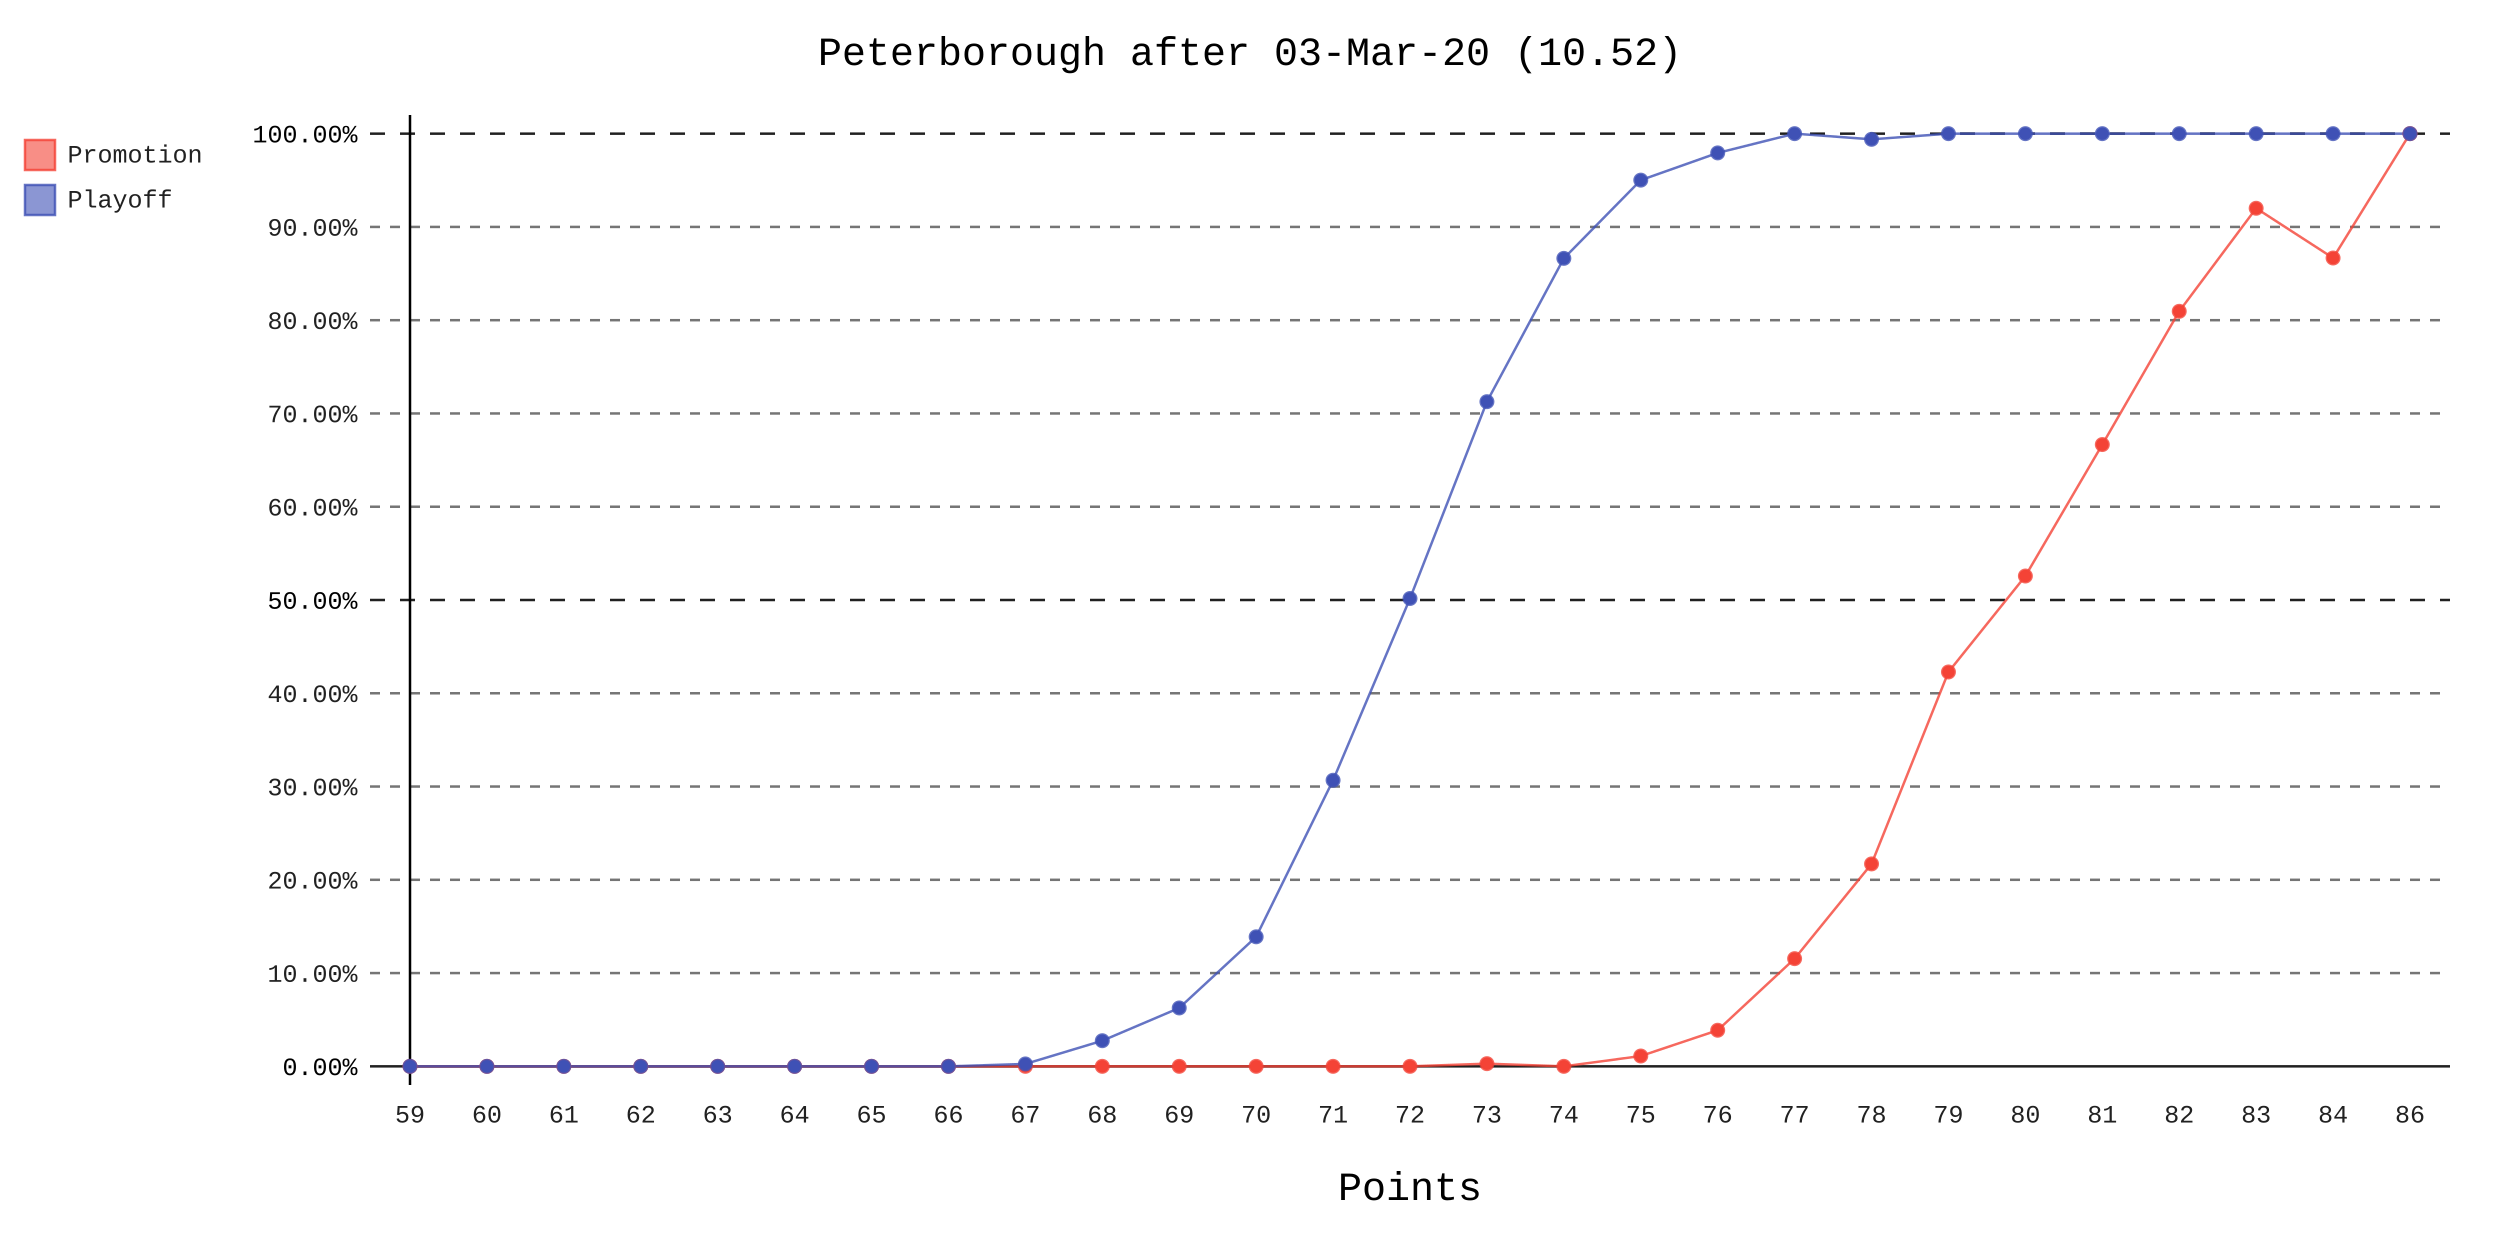
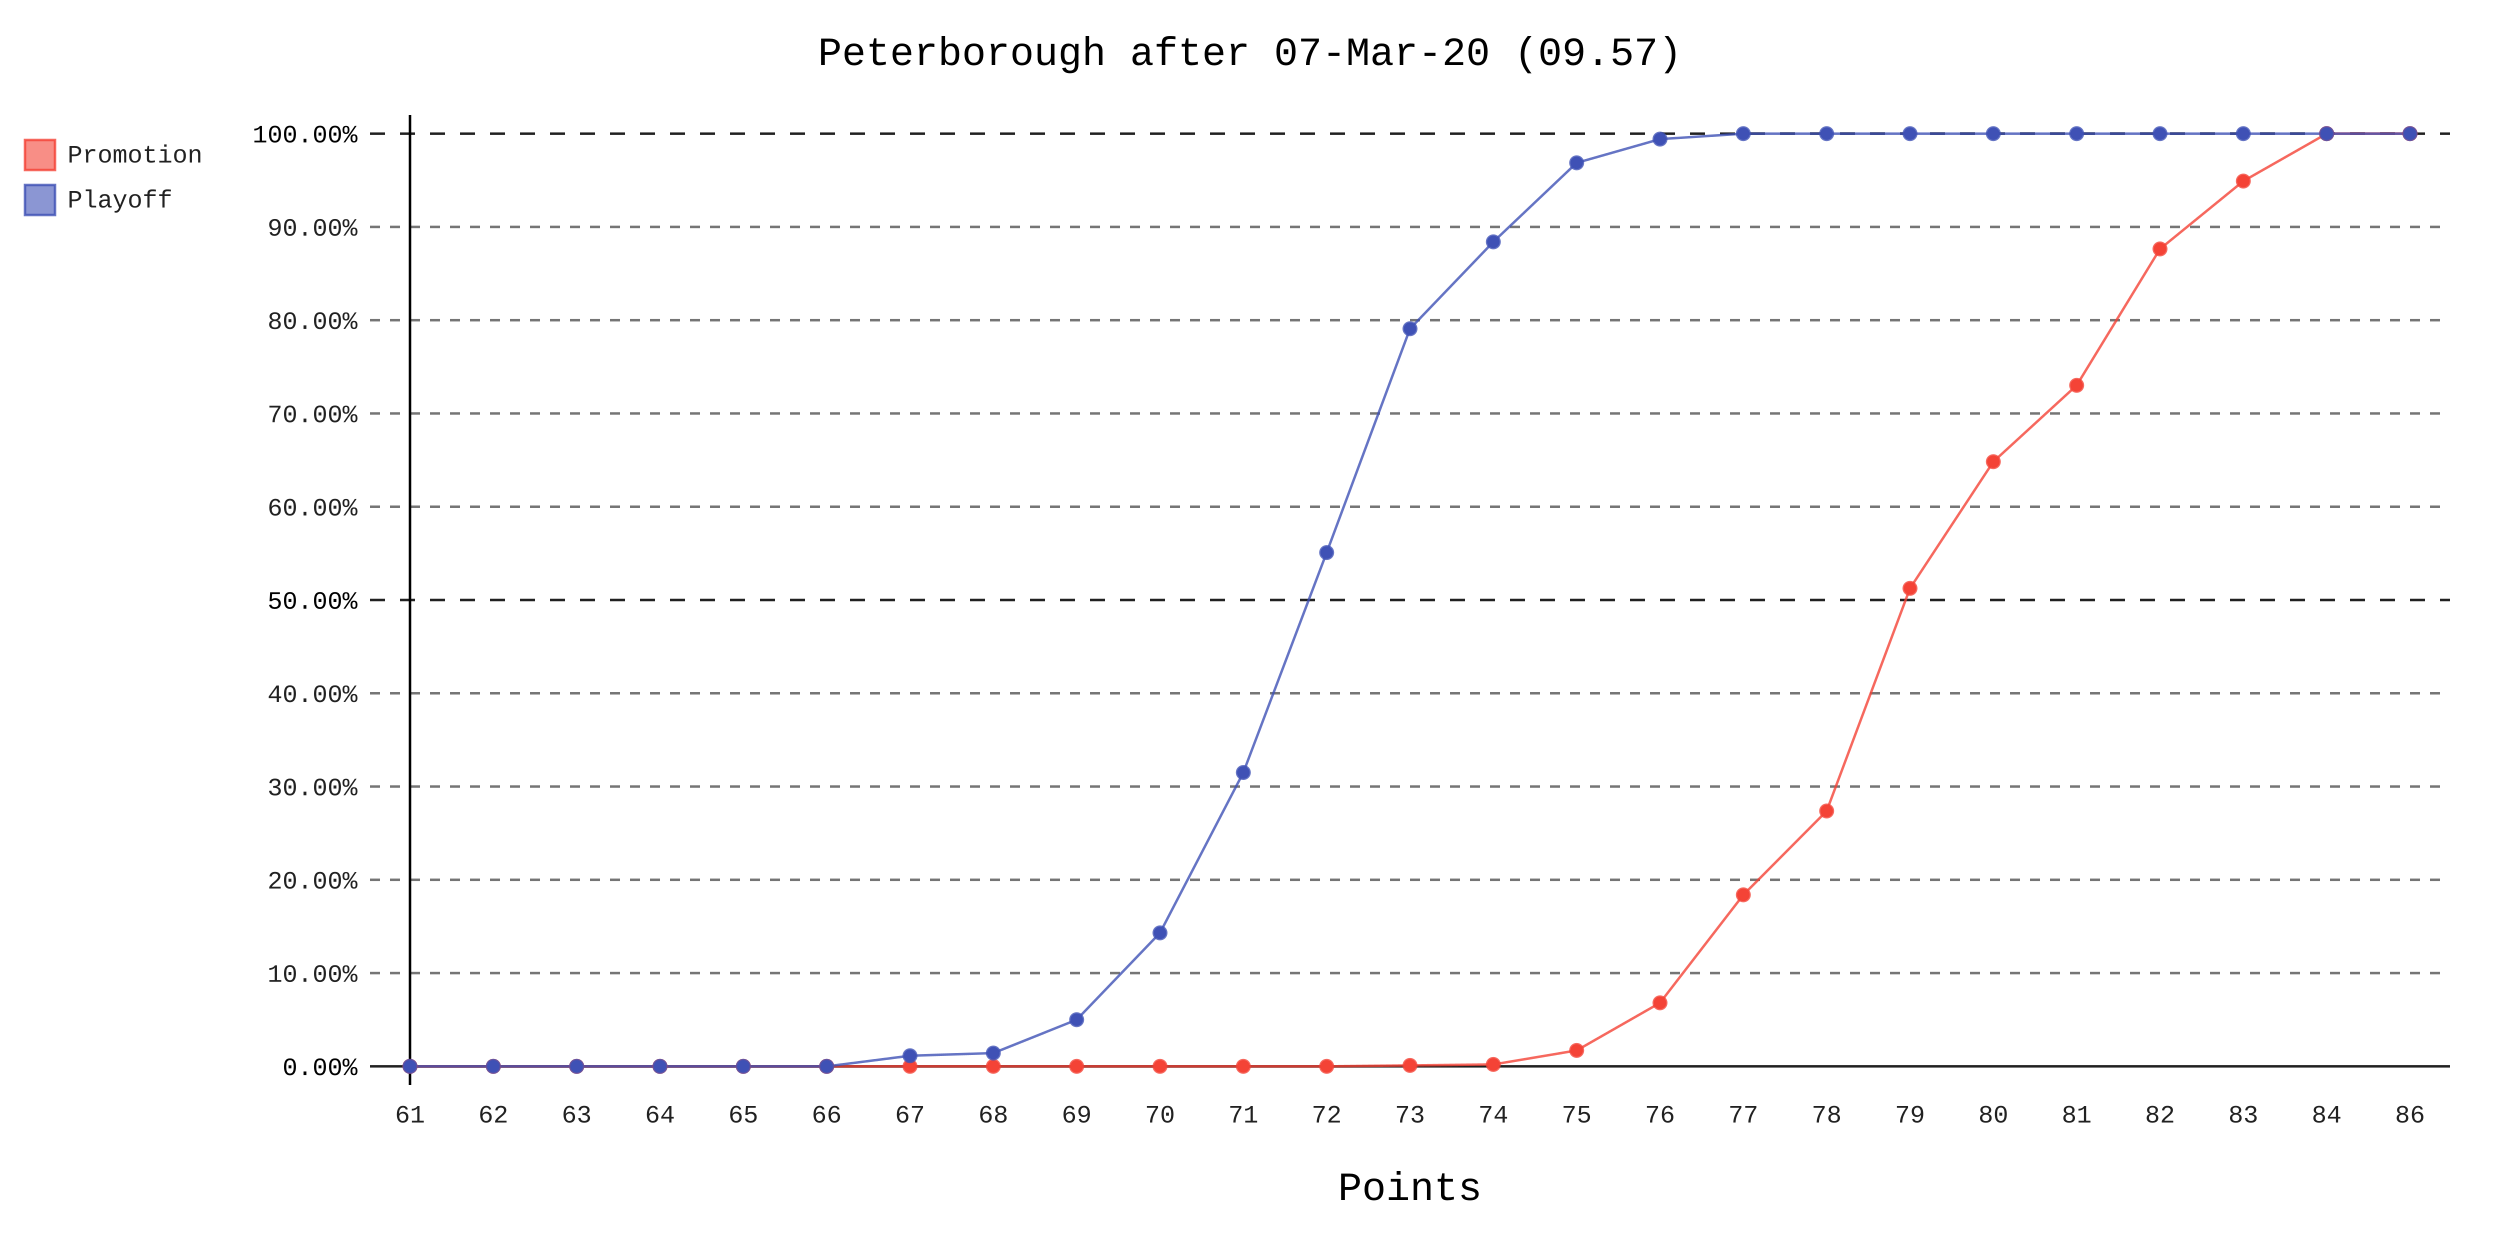
- <svg xmlns="http://www.w3.org/2000/svg" class="pygal-chart" id="chart-006f8397-d20f-4b47-b460-fcc2f6fce4b8" viewBox="0 0 1000 500">
+ <svg xmlns="http://www.w3.org/2000/svg" class="pygal-chart" id="chart-2dc22239-41f9-44c5-a3a4-1f90ce5f5cf0" viewBox="0 0 1000 500">
  <defs>
-     <style type="text/css">#chart-006f8397-d20f-4b47-b460-fcc2f6fce4b8{-webkit-user-select:none;-webkit-font-smoothing:antialiased;font-family:Consolas,"Liberation Mono",Menlo,Courier,monospace}#chart-006f8397-d20f-4b47-b460-fcc2f6fce4b8 .title{font-family:Consolas,"Liberation Mono",Menlo,Courier,monospace;font-size:16px}#chart-006f8397-d20f-4b47-b460-fcc2f6fce4b8 .legends .legend text{font-family:Consolas,"Liberation Mono",Menlo,Courier,monospace;font-size:10px}#chart-006f8397-d20f-4b47-b460-fcc2f6fce4b8 .axis text{font-family:Consolas,"Liberation Mono",Menlo,Courier,monospace;font-size:10px}#chart-006f8397-d20f-4b47-b460-fcc2f6fce4b8 .axis text.major{font-family:Consolas,"Liberation Mono",Menlo,Courier,monospace;font-size:10px}#chart-006f8397-d20f-4b47-b460-fcc2f6fce4b8 .text-overlay text.value{font-family:Consolas,"Liberation Mono",Menlo,Courier,monospace;font-size:16px}#chart-006f8397-d20f-4b47-b460-fcc2f6fce4b8 .text-overlay text.label{font-family:Consolas,"Liberation Mono",Menlo,Courier,monospace;font-size:10px}#chart-006f8397-d20f-4b47-b460-fcc2f6fce4b8 .tooltip{font-family:Consolas,"Liberation Mono",Menlo,Courier,monospace;font-size:14px}#chart-006f8397-d20f-4b47-b460-fcc2f6fce4b8 text.no_data{font-family:Consolas,"Liberation Mono",Menlo,Courier,monospace;font-size:64px}
- #chart-006f8397-d20f-4b47-b460-fcc2f6fce4b8{background-color:transparent}#chart-006f8397-d20f-4b47-b460-fcc2f6fce4b8 path,#chart-006f8397-d20f-4b47-b460-fcc2f6fce4b8 line,#chart-006f8397-d20f-4b47-b460-fcc2f6fce4b8 rect,#chart-006f8397-d20f-4b47-b460-fcc2f6fce4b8 circle{-webkit-transition:400ms ease-in;-moz-transition:400ms ease-in;transition:400ms ease-in}#chart-006f8397-d20f-4b47-b460-fcc2f6fce4b8 .graph &gt; .background{fill:transparent}#chart-006f8397-d20f-4b47-b460-fcc2f6fce4b8 .plot &gt; .background{fill:transparent}#chart-006f8397-d20f-4b47-b460-fcc2f6fce4b8 .graph{fill:rgba(0,0,0,.87)}#chart-006f8397-d20f-4b47-b460-fcc2f6fce4b8 text.no_data{fill:rgba(0,0,0,1)}#chart-006f8397-d20f-4b47-b460-fcc2f6fce4b8 .title{fill:rgba(0,0,0,1)}#chart-006f8397-d20f-4b47-b460-fcc2f6fce4b8 .legends .legend text{fill:rgba(0,0,0,.87)}#chart-006f8397-d20f-4b47-b460-fcc2f6fce4b8 .legends .legend:hover text{fill:rgba(0,0,0,1)}#chart-006f8397-d20f-4b47-b460-fcc2f6fce4b8 .axis .line{stroke:rgba(0,0,0,1)}#chart-006f8397-d20f-4b47-b460-fcc2f6fce4b8 .axis .guide.line{stroke:rgba(0,0,0,.54)}#chart-006f8397-d20f-4b47-b460-fcc2f6fce4b8 .axis .major.line{stroke:rgba(0,0,0,.87)}#chart-006f8397-d20f-4b47-b460-fcc2f6fce4b8 .axis text.major{fill:rgba(0,0,0,1)}#chart-006f8397-d20f-4b47-b460-fcc2f6fce4b8 .axis.y .guides:hover .guide.line,#chart-006f8397-d20f-4b47-b460-fcc2f6fce4b8 .line-graph .axis.x .guides:hover .guide.line,#chart-006f8397-d20f-4b47-b460-fcc2f6fce4b8 .stackedline-graph .axis.x .guides:hover .guide.line,#chart-006f8397-d20f-4b47-b460-fcc2f6fce4b8 .xy-graph .axis.x .guides:hover .guide.line{stroke:rgba(0,0,0,1)}#chart-006f8397-d20f-4b47-b460-fcc2f6fce4b8 .axis .guides:hover text{fill:rgba(0,0,0,1)}#chart-006f8397-d20f-4b47-b460-fcc2f6fce4b8 .reactive{fill-opacity:.6;stroke-opacity:.8}#chart-006f8397-d20f-4b47-b460-fcc2f6fce4b8 .ci{stroke:rgba(0,0,0,.87)}#chart-006f8397-d20f-4b47-b460-fcc2f6fce4b8 .reactive.active,#chart-006f8397-d20f-4b47-b460-fcc2f6fce4b8 .active .reactive{fill-opacity:.9;stroke-opacity:.9;stroke-width:4}#chart-006f8397-d20f-4b47-b460-fcc2f6fce4b8 .ci .reactive.active{stroke-width:1.5}#chart-006f8397-d20f-4b47-b460-fcc2f6fce4b8 .series text{fill:rgba(0,0,0,1)}#chart-006f8397-d20f-4b47-b460-fcc2f6fce4b8 .tooltip rect{fill:transparent;stroke:rgba(0,0,0,1);-webkit-transition:opacity 400ms ease-in;-moz-transition:opacity 400ms ease-in;transition:opacity 400ms ease-in}#chart-006f8397-d20f-4b47-b460-fcc2f6fce4b8 .tooltip .label{fill:rgba(0,0,0,.87)}#chart-006f8397-d20f-4b47-b460-fcc2f6fce4b8 .tooltip .label{fill:rgba(0,0,0,.87)}#chart-006f8397-d20f-4b47-b460-fcc2f6fce4b8 .tooltip .legend{font-size:.8em;fill:rgba(0,0,0,.54)}#chart-006f8397-d20f-4b47-b460-fcc2f6fce4b8 .tooltip .x_label{font-size:.6em;fill:rgba(0,0,0,1)}#chart-006f8397-d20f-4b47-b460-fcc2f6fce4b8 .tooltip .xlink{font-size:.5em;text-decoration:underline}#chart-006f8397-d20f-4b47-b460-fcc2f6fce4b8 .tooltip .value{font-size:1.5em}#chart-006f8397-d20f-4b47-b460-fcc2f6fce4b8 .bound{font-size:.5em}#chart-006f8397-d20f-4b47-b460-fcc2f6fce4b8 .max-value{font-size:.75em;fill:rgba(0,0,0,.54)}#chart-006f8397-d20f-4b47-b460-fcc2f6fce4b8 .map-element{fill:transparent;stroke:rgba(0,0,0,.54) !important}#chart-006f8397-d20f-4b47-b460-fcc2f6fce4b8 .map-element .reactive{fill-opacity:inherit;stroke-opacity:inherit}#chart-006f8397-d20f-4b47-b460-fcc2f6fce4b8 .color-0,#chart-006f8397-d20f-4b47-b460-fcc2f6fce4b8 .color-0 a:visited{stroke:#F44336;fill:#F44336}#chart-006f8397-d20f-4b47-b460-fcc2f6fce4b8 .color-1,#chart-006f8397-d20f-4b47-b460-fcc2f6fce4b8 .color-1 a:visited{stroke:#3F51B5;fill:#3F51B5}#chart-006f8397-d20f-4b47-b460-fcc2f6fce4b8 .text-overlay .color-0 text{fill:black}#chart-006f8397-d20f-4b47-b460-fcc2f6fce4b8 .text-overlay .color-1 text{fill:black}
- #chart-006f8397-d20f-4b47-b460-fcc2f6fce4b8 text.no_data{text-anchor:middle}#chart-006f8397-d20f-4b47-b460-fcc2f6fce4b8 .guide.line{fill:none}#chart-006f8397-d20f-4b47-b460-fcc2f6fce4b8 .centered{text-anchor:middle}#chart-006f8397-d20f-4b47-b460-fcc2f6fce4b8 .title{text-anchor:middle}#chart-006f8397-d20f-4b47-b460-fcc2f6fce4b8 .legends .legend text{fill-opacity:1}#chart-006f8397-d20f-4b47-b460-fcc2f6fce4b8 .axis.x text{text-anchor:middle}#chart-006f8397-d20f-4b47-b460-fcc2f6fce4b8 .axis.x:not(.web) text[transform]{text-anchor:start}#chart-006f8397-d20f-4b47-b460-fcc2f6fce4b8 .axis.x:not(.web) text[transform].backwards{text-anchor:end}#chart-006f8397-d20f-4b47-b460-fcc2f6fce4b8 .axis.y text{text-anchor:end}#chart-006f8397-d20f-4b47-b460-fcc2f6fce4b8 .axis.y text[transform].backwards{text-anchor:start}#chart-006f8397-d20f-4b47-b460-fcc2f6fce4b8 .axis.y2 text{text-anchor:start}#chart-006f8397-d20f-4b47-b460-fcc2f6fce4b8 .axis.y2 text[transform].backwards{text-anchor:end}#chart-006f8397-d20f-4b47-b460-fcc2f6fce4b8 .axis .guide.line{stroke-dasharray:4,4}#chart-006f8397-d20f-4b47-b460-fcc2f6fce4b8 .axis .major.guide.line{stroke-dasharray:6,6}#chart-006f8397-d20f-4b47-b460-fcc2f6fce4b8 .horizontal .axis.y .guide.line,#chart-006f8397-d20f-4b47-b460-fcc2f6fce4b8 .horizontal .axis.y2 .guide.line,#chart-006f8397-d20f-4b47-b460-fcc2f6fce4b8 .vertical .axis.x .guide.line{opacity:0}#chart-006f8397-d20f-4b47-b460-fcc2f6fce4b8 .horizontal .axis.always_show .guide.line,#chart-006f8397-d20f-4b47-b460-fcc2f6fce4b8 .vertical .axis.always_show .guide.line{opacity:1 !important}#chart-006f8397-d20f-4b47-b460-fcc2f6fce4b8 .axis.y .guides:hover .guide.line,#chart-006f8397-d20f-4b47-b460-fcc2f6fce4b8 .axis.y2 .guides:hover .guide.line,#chart-006f8397-d20f-4b47-b460-fcc2f6fce4b8 .axis.x .guides:hover .guide.line{opacity:1}#chart-006f8397-d20f-4b47-b460-fcc2f6fce4b8 .axis .guides:hover text{opacity:1}#chart-006f8397-d20f-4b47-b460-fcc2f6fce4b8 .nofill{fill:none}#chart-006f8397-d20f-4b47-b460-fcc2f6fce4b8 .subtle-fill{fill-opacity:.2}#chart-006f8397-d20f-4b47-b460-fcc2f6fce4b8 .dot{stroke-width:1px;fill-opacity:1}#chart-006f8397-d20f-4b47-b460-fcc2f6fce4b8 .dot.active{stroke-width:5px}#chart-006f8397-d20f-4b47-b460-fcc2f6fce4b8 .dot.negative{fill:transparent}#chart-006f8397-d20f-4b47-b460-fcc2f6fce4b8 text,#chart-006f8397-d20f-4b47-b460-fcc2f6fce4b8 tspan{stroke:none !important}#chart-006f8397-d20f-4b47-b460-fcc2f6fce4b8 .series text.active{opacity:1}#chart-006f8397-d20f-4b47-b460-fcc2f6fce4b8 .tooltip rect{fill-opacity:.95;stroke-width:.5}#chart-006f8397-d20f-4b47-b460-fcc2f6fce4b8 .tooltip text{fill-opacity:1}#chart-006f8397-d20f-4b47-b460-fcc2f6fce4b8 .showable{visibility:hidden}#chart-006f8397-d20f-4b47-b460-fcc2f6fce4b8 .showable.shown{visibility:visible}#chart-006f8397-d20f-4b47-b460-fcc2f6fce4b8 .gauge-background{fill:rgba(229,229,229,1);stroke:none}#chart-006f8397-d20f-4b47-b460-fcc2f6fce4b8 .bg-lines{stroke:transparent;stroke-width:2px}</style>
+     <style type="text/css">#chart-2dc22239-41f9-44c5-a3a4-1f90ce5f5cf0{-webkit-user-select:none;-webkit-font-smoothing:antialiased;font-family:Consolas,"Liberation Mono",Menlo,Courier,monospace}#chart-2dc22239-41f9-44c5-a3a4-1f90ce5f5cf0 .title{font-family:Consolas,"Liberation Mono",Menlo,Courier,monospace;font-size:16px}#chart-2dc22239-41f9-44c5-a3a4-1f90ce5f5cf0 .legends .legend text{font-family:Consolas,"Liberation Mono",Menlo,Courier,monospace;font-size:10px}#chart-2dc22239-41f9-44c5-a3a4-1f90ce5f5cf0 .axis text{font-family:Consolas,"Liberation Mono",Menlo,Courier,monospace;font-size:10px}#chart-2dc22239-41f9-44c5-a3a4-1f90ce5f5cf0 .axis text.major{font-family:Consolas,"Liberation Mono",Menlo,Courier,monospace;font-size:10px}#chart-2dc22239-41f9-44c5-a3a4-1f90ce5f5cf0 .text-overlay text.value{font-family:Consolas,"Liberation Mono",Menlo,Courier,monospace;font-size:16px}#chart-2dc22239-41f9-44c5-a3a4-1f90ce5f5cf0 .text-overlay text.label{font-family:Consolas,"Liberation Mono",Menlo,Courier,monospace;font-size:10px}#chart-2dc22239-41f9-44c5-a3a4-1f90ce5f5cf0 .tooltip{font-family:Consolas,"Liberation Mono",Menlo,Courier,monospace;font-size:14px}#chart-2dc22239-41f9-44c5-a3a4-1f90ce5f5cf0 text.no_data{font-family:Consolas,"Liberation Mono",Menlo,Courier,monospace;font-size:64px}
+ #chart-2dc22239-41f9-44c5-a3a4-1f90ce5f5cf0{background-color:transparent}#chart-2dc22239-41f9-44c5-a3a4-1f90ce5f5cf0 path,#chart-2dc22239-41f9-44c5-a3a4-1f90ce5f5cf0 line,#chart-2dc22239-41f9-44c5-a3a4-1f90ce5f5cf0 rect,#chart-2dc22239-41f9-44c5-a3a4-1f90ce5f5cf0 circle{-webkit-transition:400ms ease-in;-moz-transition:400ms ease-in;transition:400ms ease-in}#chart-2dc22239-41f9-44c5-a3a4-1f90ce5f5cf0 .graph &gt; .background{fill:transparent}#chart-2dc22239-41f9-44c5-a3a4-1f90ce5f5cf0 .plot &gt; .background{fill:transparent}#chart-2dc22239-41f9-44c5-a3a4-1f90ce5f5cf0 .graph{fill:rgba(0,0,0,.87)}#chart-2dc22239-41f9-44c5-a3a4-1f90ce5f5cf0 text.no_data{fill:rgba(0,0,0,1)}#chart-2dc22239-41f9-44c5-a3a4-1f90ce5f5cf0 .title{fill:rgba(0,0,0,1)}#chart-2dc22239-41f9-44c5-a3a4-1f90ce5f5cf0 .legends .legend text{fill:rgba(0,0,0,.87)}#chart-2dc22239-41f9-44c5-a3a4-1f90ce5f5cf0 .legends .legend:hover text{fill:rgba(0,0,0,1)}#chart-2dc22239-41f9-44c5-a3a4-1f90ce5f5cf0 .axis .line{stroke:rgba(0,0,0,1)}#chart-2dc22239-41f9-44c5-a3a4-1f90ce5f5cf0 .axis .guide.line{stroke:rgba(0,0,0,.54)}#chart-2dc22239-41f9-44c5-a3a4-1f90ce5f5cf0 .axis .major.line{stroke:rgba(0,0,0,.87)}#chart-2dc22239-41f9-44c5-a3a4-1f90ce5f5cf0 .axis text.major{fill:rgba(0,0,0,1)}#chart-2dc22239-41f9-44c5-a3a4-1f90ce5f5cf0 .axis.y .guides:hover .guide.line,#chart-2dc22239-41f9-44c5-a3a4-1f90ce5f5cf0 .line-graph .axis.x .guides:hover .guide.line,#chart-2dc22239-41f9-44c5-a3a4-1f90ce5f5cf0 .stackedline-graph .axis.x .guides:hover .guide.line,#chart-2dc22239-41f9-44c5-a3a4-1f90ce5f5cf0 .xy-graph .axis.x .guides:hover .guide.line{stroke:rgba(0,0,0,1)}#chart-2dc22239-41f9-44c5-a3a4-1f90ce5f5cf0 .axis .guides:hover text{fill:rgba(0,0,0,1)}#chart-2dc22239-41f9-44c5-a3a4-1f90ce5f5cf0 .reactive{fill-opacity:.6;stroke-opacity:.8}#chart-2dc22239-41f9-44c5-a3a4-1f90ce5f5cf0 .ci{stroke:rgba(0,0,0,.87)}#chart-2dc22239-41f9-44c5-a3a4-1f90ce5f5cf0 .reactive.active,#chart-2dc22239-41f9-44c5-a3a4-1f90ce5f5cf0 .active .reactive{fill-opacity:.9;stroke-opacity:.9;stroke-width:4}#chart-2dc22239-41f9-44c5-a3a4-1f90ce5f5cf0 .ci .reactive.active{stroke-width:1.5}#chart-2dc22239-41f9-44c5-a3a4-1f90ce5f5cf0 .series text{fill:rgba(0,0,0,1)}#chart-2dc22239-41f9-44c5-a3a4-1f90ce5f5cf0 .tooltip rect{fill:transparent;stroke:rgba(0,0,0,1);-webkit-transition:opacity 400ms ease-in;-moz-transition:opacity 400ms ease-in;transition:opacity 400ms ease-in}#chart-2dc22239-41f9-44c5-a3a4-1f90ce5f5cf0 .tooltip .label{fill:rgba(0,0,0,.87)}#chart-2dc22239-41f9-44c5-a3a4-1f90ce5f5cf0 .tooltip .label{fill:rgba(0,0,0,.87)}#chart-2dc22239-41f9-44c5-a3a4-1f90ce5f5cf0 .tooltip .legend{font-size:.8em;fill:rgba(0,0,0,.54)}#chart-2dc22239-41f9-44c5-a3a4-1f90ce5f5cf0 .tooltip .x_label{font-size:.6em;fill:rgba(0,0,0,1)}#chart-2dc22239-41f9-44c5-a3a4-1f90ce5f5cf0 .tooltip .xlink{font-size:.5em;text-decoration:underline}#chart-2dc22239-41f9-44c5-a3a4-1f90ce5f5cf0 .tooltip .value{font-size:1.5em}#chart-2dc22239-41f9-44c5-a3a4-1f90ce5f5cf0 .bound{font-size:.5em}#chart-2dc22239-41f9-44c5-a3a4-1f90ce5f5cf0 .max-value{font-size:.75em;fill:rgba(0,0,0,.54)}#chart-2dc22239-41f9-44c5-a3a4-1f90ce5f5cf0 .map-element{fill:transparent;stroke:rgba(0,0,0,.54) !important}#chart-2dc22239-41f9-44c5-a3a4-1f90ce5f5cf0 .map-element .reactive{fill-opacity:inherit;stroke-opacity:inherit}#chart-2dc22239-41f9-44c5-a3a4-1f90ce5f5cf0 .color-0,#chart-2dc22239-41f9-44c5-a3a4-1f90ce5f5cf0 .color-0 a:visited{stroke:#F44336;fill:#F44336}#chart-2dc22239-41f9-44c5-a3a4-1f90ce5f5cf0 .color-1,#chart-2dc22239-41f9-44c5-a3a4-1f90ce5f5cf0 .color-1 a:visited{stroke:#3F51B5;fill:#3F51B5}#chart-2dc22239-41f9-44c5-a3a4-1f90ce5f5cf0 .text-overlay .color-0 text{fill:black}#chart-2dc22239-41f9-44c5-a3a4-1f90ce5f5cf0 .text-overlay .color-1 text{fill:black}
+ #chart-2dc22239-41f9-44c5-a3a4-1f90ce5f5cf0 text.no_data{text-anchor:middle}#chart-2dc22239-41f9-44c5-a3a4-1f90ce5f5cf0 .guide.line{fill:none}#chart-2dc22239-41f9-44c5-a3a4-1f90ce5f5cf0 .centered{text-anchor:middle}#chart-2dc22239-41f9-44c5-a3a4-1f90ce5f5cf0 .title{text-anchor:middle}#chart-2dc22239-41f9-44c5-a3a4-1f90ce5f5cf0 .legends .legend text{fill-opacity:1}#chart-2dc22239-41f9-44c5-a3a4-1f90ce5f5cf0 .axis.x text{text-anchor:middle}#chart-2dc22239-41f9-44c5-a3a4-1f90ce5f5cf0 .axis.x:not(.web) text[transform]{text-anchor:start}#chart-2dc22239-41f9-44c5-a3a4-1f90ce5f5cf0 .axis.x:not(.web) text[transform].backwards{text-anchor:end}#chart-2dc22239-41f9-44c5-a3a4-1f90ce5f5cf0 .axis.y text{text-anchor:end}#chart-2dc22239-41f9-44c5-a3a4-1f90ce5f5cf0 .axis.y text[transform].backwards{text-anchor:start}#chart-2dc22239-41f9-44c5-a3a4-1f90ce5f5cf0 .axis.y2 text{text-anchor:start}#chart-2dc22239-41f9-44c5-a3a4-1f90ce5f5cf0 .axis.y2 text[transform].backwards{text-anchor:end}#chart-2dc22239-41f9-44c5-a3a4-1f90ce5f5cf0 .axis .guide.line{stroke-dasharray:4,4}#chart-2dc22239-41f9-44c5-a3a4-1f90ce5f5cf0 .axis .major.guide.line{stroke-dasharray:6,6}#chart-2dc22239-41f9-44c5-a3a4-1f90ce5f5cf0 .horizontal .axis.y .guide.line,#chart-2dc22239-41f9-44c5-a3a4-1f90ce5f5cf0 .horizontal .axis.y2 .guide.line,#chart-2dc22239-41f9-44c5-a3a4-1f90ce5f5cf0 .vertical .axis.x .guide.line{opacity:0}#chart-2dc22239-41f9-44c5-a3a4-1f90ce5f5cf0 .horizontal .axis.always_show .guide.line,#chart-2dc22239-41f9-44c5-a3a4-1f90ce5f5cf0 .vertical .axis.always_show .guide.line{opacity:1 !important}#chart-2dc22239-41f9-44c5-a3a4-1f90ce5f5cf0 .axis.y .guides:hover .guide.line,#chart-2dc22239-41f9-44c5-a3a4-1f90ce5f5cf0 .axis.y2 .guides:hover .guide.line,#chart-2dc22239-41f9-44c5-a3a4-1f90ce5f5cf0 .axis.x .guides:hover .guide.line{opacity:1}#chart-2dc22239-41f9-44c5-a3a4-1f90ce5f5cf0 .axis .guides:hover text{opacity:1}#chart-2dc22239-41f9-44c5-a3a4-1f90ce5f5cf0 .nofill{fill:none}#chart-2dc22239-41f9-44c5-a3a4-1f90ce5f5cf0 .subtle-fill{fill-opacity:.2}#chart-2dc22239-41f9-44c5-a3a4-1f90ce5f5cf0 .dot{stroke-width:1px;fill-opacity:1}#chart-2dc22239-41f9-44c5-a3a4-1f90ce5f5cf0 .dot.active{stroke-width:5px}#chart-2dc22239-41f9-44c5-a3a4-1f90ce5f5cf0 .dot.negative{fill:transparent}#chart-2dc22239-41f9-44c5-a3a4-1f90ce5f5cf0 text,#chart-2dc22239-41f9-44c5-a3a4-1f90ce5f5cf0 tspan{stroke:none !important}#chart-2dc22239-41f9-44c5-a3a4-1f90ce5f5cf0 .series text.active{opacity:1}#chart-2dc22239-41f9-44c5-a3a4-1f90ce5f5cf0 .tooltip rect{fill-opacity:.95;stroke-width:.5}#chart-2dc22239-41f9-44c5-a3a4-1f90ce5f5cf0 .tooltip text{fill-opacity:1}#chart-2dc22239-41f9-44c5-a3a4-1f90ce5f5cf0 .showable{visibility:hidden}#chart-2dc22239-41f9-44c5-a3a4-1f90ce5f5cf0 .showable.shown{visibility:visible}#chart-2dc22239-41f9-44c5-a3a4-1f90ce5f5cf0 .gauge-background{fill:rgba(229,229,229,1);stroke:none}#chart-2dc22239-41f9-44c5-a3a4-1f90ce5f5cf0 .bg-lines{stroke:transparent;stroke-width:2px}</style>
  </defs>
  <g class="graph line-graph vertical">
    <rect class="background" height="500" width="1000" x="0" y="0" />
    <g class="plot" transform="translate(148, 46)">
      <rect class="background" height="388" width="832.0" x="0" y="0" />
      <g class="axis y always_show">
        <g class="guides">
          <path class="major line" d="M0 380.538 h832" />
          <text class="major" x="-5" y="384.038">0.00%</text>
        </g>
        <g class="guides">
          <path class="guide line" d="M0 343.231 h832" />
          <text class="" x="-5" y="346.731">10.00%</text>
        </g>
        <g class="guides">
          <path class="guide line" d="M0 305.923 h832" />
          <text class="" x="-5" y="309.423">20.00%</text>
        </g>
        <g class="guides">
          <path class="guide line" d="M0 268.615 h832" />
          <text class="" x="-5" y="272.115">30.00%</text>
        </g>
        <g class="guides">
          <path class="guide line" d="M0 231.308 h832" />
          <text class="" x="-5" y="234.808">40.00%</text>
        </g>
        <g class="guides">
          <path class="major guide line" d="M0 194 h832" />
          <text class="major" x="-5" y="197.5">50.00%</text>
        </g>
        <g class="guides">
          <path class="guide line" d="M0 156.692 h832" />
          <text class="" x="-5" y="160.192">60.00%</text>
        </g>
        <g class="guides">
          <path class="guide line" d="M0 119.385 h832" />
          <text class="" x="-5" y="122.885">70.00%</text>
        </g>
        <g class="guides">
          <path class="guide line" d="M0 82.077 h832" />
          <text class="" x="-5" y="85.577">80.00%</text>
        </g>
        <g class="guides">
          <path class="guide line" d="M0 44.769 h832" />
          <text class="" x="-5" y="48.269">90.00%</text>
        </g>
        <g class="guides">
          <path class="major guide line" d="M0 7.462 h832" />
          <text class="major" x="-5" y="10.962">100.00%</text>
        </g>
      </g>
      <g class="axis x">
        <g class="guides">
          <path class="line" d="M16 0 v388" />
-           <text class="" x="16.0" y="403.0">59</text>
-         </g>
-         <g class="guides">
-           <path class="guide line" d="M46.769 0 v388" />
-           <text class="" x="46.769" y="403.0">60</text>
-         </g>
-         <g class="guides">
-           <path class="guide line" d="M77.538 0 v388" />
-           <text class="" x="77.538" y="403.0">61</text>
-         </g>
-         <g class="guides">
-           <path class="guide line" d="M108.308 0 v388" />
-           <text class="" x="108.308" y="403.0">62</text>
-         </g>
-         <g class="guides">
-           <path class="guide line" d="M139.077 0 v388" />
-           <text class="" x="139.077" y="403.0">63</text>
-         </g>
-         <g class="guides">
-           <path class="guide line" d="M169.846 0 v388" />
-           <text class="" x="169.846" y="403.0">64</text>
-         </g>
-         <g class="guides">
-           <path class="guide line" d="M200.615 0 v388" />
-           <text class="" x="200.615" y="403.0">65</text>
-         </g>
-         <g class="guides">
-           <path class="guide line" d="M231.385 0 v388" />
-           <text class="" x="231.385" y="403.0">66</text>
-         </g>
-         <g class="guides">
-           <path class="guide line" d="M262.154 0 v388" />
-           <text class="" x="262.154" y="403.0">67</text>
-         </g>
-         <g class="guides">
-           <path class="guide line" d="M292.923 0 v388" />
-           <text class="" x="292.923" y="403.0">68</text>
-         </g>
-         <g class="guides">
-           <path class="guide line" d="M323.692 0 v388" />
-           <text class="" x="323.692" y="403.0">69</text>
-         </g>
-         <g class="guides">
-           <path class="guide line" d="M354.462 0 v388" />
-           <text class="" x="354.462" y="403.0">70</text>
-         </g>
-         <g class="guides">
-           <path class="guide line" d="M385.231 0 v388" />
-           <text class="" x="385.231" y="403.0">71</text>
+           <text class="" x="16.0" y="403.0">61</text>
+         </g>
+         <g class="guides">
+           <path class="guide line" d="M49.333 0 v388" />
+           <text class="" x="49.333" y="403.0">62</text>
+         </g>
+         <g class="guides">
+           <path class="guide line" d="M82.667 0 v388" />
+           <text class="" x="82.667" y="403.0">63</text>
+         </g>
+         <g class="guides">
+           <path class="guide line" d="M116 0 v388" />
+           <text class="" x="116" y="403.0">64</text>
+         </g>
+         <g class="guides">
+           <path class="guide line" d="M149.333 0 v388" />
+           <text class="" x="149.333" y="403.0">65</text>
+         </g>
+         <g class="guides">
+           <path class="guide line" d="M182.667 0 v388" />
+           <text class="" x="182.667" y="403.0">66</text>
+         </g>
+         <g class="guides">
+           <path class="guide line" d="M216 0 v388" />
+           <text class="" x="216.0" y="403.0">67</text>
+         </g>
+         <g class="guides">
+           <path class="guide line" d="M249.333 0 v388" />
+           <text class="" x="249.333" y="403.0">68</text>
+         </g>
+         <g class="guides">
+           <path class="guide line" d="M282.667 0 v388" />
+           <text class="" x="282.667" y="403.0">69</text>
+         </g>
+         <g class="guides">
+           <path class="guide line" d="M316 0 v388" />
+           <text class="" x="316.0" y="403.0">70</text>
+         </g>
+         <g class="guides">
+           <path class="guide line" d="M349.333 0 v388" />
+           <text class="" x="349.333" y="403.0">71</text>
+         </g>
+         <g class="guides">
+           <path class="guide line" d="M382.667 0 v388" />
+           <text class="" x="382.667" y="403.0">72</text>
        </g>
        <g class="guides">
          <path class="guide line" d="M416 0 v388" />
-           <text class="" x="416.0" y="403.0">72</text>
-         </g>
-         <g class="guides">
-           <path class="guide line" d="M446.769 0 v388" />
-           <text class="" x="446.769" y="403.0">73</text>
-         </g>
-         <g class="guides">
-           <path class="guide line" d="M477.538 0 v388" />
-           <text class="" x="477.538" y="403.0">74</text>
-         </g>
-         <g class="guides">
-           <path class="guide line" d="M508.308 0 v388" />
-           <text class="" x="508.308" y="403.0">75</text>
-         </g>
-         <g class="guides">
-           <path class="guide line" d="M539.077 0 v388" />
-           <text class="" x="539.077" y="403.0">76</text>
-         </g>
-         <g class="guides">
-           <path class="guide line" d="M569.846 0 v388" />
-           <text class="" x="569.846" y="403.0">77</text>
-         </g>
-         <g class="guides">
-           <path class="guide line" d="M600.615 0 v388" />
-           <text class="" x="600.615" y="403.0">78</text>
-         </g>
-         <g class="guides">
-           <path class="guide line" d="M631.385 0 v388" />
-           <text class="" x="631.385" y="403.0">79</text>
-         </g>
-         <g class="guides">
-           <path class="guide line" d="M662.154 0 v388" />
-           <text class="" x="662.154" y="403.0">80</text>
-         </g>
-         <g class="guides">
-           <path class="guide line" d="M692.923 0 v388" />
-           <text class="" x="692.923" y="403.0">81</text>
-         </g>
-         <g class="guides">
-           <path class="guide line" d="M723.692 0 v388" />
-           <text class="" x="723.692" y="403.0">82</text>
-         </g>
-         <g class="guides">
-           <path class="guide line" d="M754.462 0 v388" />
-           <text class="" x="754.462" y="403.0">83</text>
-         </g>
-         <g class="guides">
-           <path class="guide line" d="M785.231 0 v388" />
-           <text class="" x="785.231" y="403.0">84</text>
+           <text class="" x="416.0" y="403.0">73</text>
+         </g>
+         <g class="guides">
+           <path class="guide line" d="M449.333 0 v388" />
+           <text class="" x="449.333" y="403.0">74</text>
+         </g>
+         <g class="guides">
+           <path class="guide line" d="M482.667 0 v388" />
+           <text class="" x="482.667" y="403.0">75</text>
+         </g>
+         <g class="guides">
+           <path class="guide line" d="M516 0 v388" />
+           <text class="" x="516.0" y="403.0">76</text>
+         </g>
+         <g class="guides">
+           <path class="guide line" d="M549.333 0 v388" />
+           <text class="" x="549.333" y="403.0">77</text>
+         </g>
+         <g class="guides">
+           <path class="guide line" d="M582.667 0 v388" />
+           <text class="" x="582.667" y="403.0">78</text>
+         </g>
+         <g class="guides">
+           <path class="guide line" d="M616 0 v388" />
+           <text class="" x="616.0" y="403.0">79</text>
+         </g>
+         <g class="guides">
+           <path class="guide line" d="M649.333 0 v388" />
+           <text class="" x="649.333" y="403.0">80</text>
+         </g>
+         <g class="guides">
+           <path class="guide line" d="M682.667 0 v388" />
+           <text class="" x="682.667" y="403.0">81</text>
+         </g>
+         <g class="guides">
+           <path class="guide line" d="M716 0 v388" />
+           <text class="" x="716.0" y="403.0">82</text>
+         </g>
+         <g class="guides">
+           <path class="guide line" d="M749.333 0 v388" />
+           <text class="" x="749.333" y="403.0">83</text>
+         </g>
+         <g class="guides">
+           <path class="guide line" d="M782.667 0 v388" />
+           <text class="" x="782.667" y="403.0">84</text>
        </g>
        <g class="guides">
          <path class="guide line" d="M816 0 v388" />
          <text class="" x="816.0" y="403.0">86</text>
        </g>
      </g>
      <g class="series serie-0 color-0">
-         <path class="line reactive nofill" d="M16 380.538 L46.769 380.538 77.538 380.538 108.308 380.538 139.077 380.538 169.846 380.538 200.615 380.538 231.385 380.538 262.154 380.538 292.923 380.538 323.692 380.538 354.462 380.538 385.231 380.538 416 380.538 446.769 379.466 477.538 380.538 508.308 376.407 539.077 366.097 569.846 337.463 600.615 299.566 631.385 222.787 662.154 184.407 692.923 131.821 723.692 78.524 754.462 37.308 785.231 57.205 816 7.462" />
+         <path class="line reactive nofill" d="M16 380.538 L49.333 380.538 82.667 380.538 116 380.538 149.333 380.538 182.667 380.538 216 380.538 249.333 380.538 282.667 380.538 316 380.538 349.333 380.538 382.667 380.538 416 380.167 449.333 379.772 482.667 374.173 516 355.134 549.333 311.937 582.667 278.399 616 189.337 649.333 138.682 682.667 108.133 716 53.572 749.333 26.432 782.667 7.462 816 7.462" />
      </g>
      <g class="series serie-1 color-1">
-         <path class="line reactive nofill" d="M16 380.538 L46.769 380.538 77.538 380.538 108.308 380.538 139.077 380.538 169.846 380.538 200.615 380.538 231.385 380.538 262.154 379.574 292.923 370.285 323.692 357.183 354.462 328.722 385.231 266.1 416 193.395 446.769 114.668 477.538 57.345 508.308 26.053 539.077 15.164 569.846 7.462 600.615 9.732 631.385 7.462 662.154 7.462 692.923 7.462 723.692 7.462 754.462 7.462 785.231 7.462 816 7.462" />
+         <path class="line reactive nofill" d="M16 380.538 L49.333 380.538 82.667 380.538 116 380.538 149.333 380.538 182.667 380.538 216 376.299 249.333 375.228 282.667 361.885 316 327.153 349.333 263.008 382.667 175.026 416 85.496 449.333 50.745 482.667 19.131 516 9.639 549.333 7.462 582.667 7.462 616 7.462 649.333 7.462 682.667 7.462 716 7.462 749.333 7.462 782.667 7.462 816 7.462" />
      </g>
    </g>
    <g class="titles">
-       <text class="title plot_title" x="500.0" y="26">Peterborough after 03-Mar-20 (10.52)</text>
+       <text class="title plot_title" x="500.0" y="26">Peterborough after 07-Mar-20 (09.57)</text>
      <text class="title" x="564.0" y="480">Points</text>
    </g>
    <g class="plot overlay" transform="translate(148, 46)">
      <g class="series serie-0 color-0">
        <g class="dots">
          <circle class="dot reactive tooltip-trigger" cx="16.0" cy="380.538" r="2.5" />
        </g>
        <g class="dots">
-           <circle class="dot reactive tooltip-trigger" cx="46.769" cy="380.538" r="2.5" />
-         </g>
-         <g class="dots">
-           <circle class="dot reactive tooltip-trigger" cx="77.538" cy="380.538" r="2.5" />
-         </g>
-         <g class="dots">
-           <circle class="dot reactive tooltip-trigger" cx="108.308" cy="380.538" r="2.5" />
-         </g>
-         <g class="dots">
-           <circle class="dot reactive tooltip-trigger" cx="139.077" cy="380.538" r="2.5" />
-         </g>
-         <g class="dots">
-           <circle class="dot reactive tooltip-trigger" cx="169.846" cy="380.538" r="2.5" />
-         </g>
-         <g class="dots">
-           <circle class="dot reactive tooltip-trigger" cx="200.615" cy="380.538" r="2.5" />
-         </g>
-         <g class="dots">
-           <circle class="dot reactive tooltip-trigger" cx="231.385" cy="380.538" r="2.5" />
-         </g>
-         <g class="dots">
-           <circle class="dot reactive tooltip-trigger" cx="262.154" cy="380.538" r="2.5" />
-         </g>
-         <g class="dots">
-           <circle class="dot reactive tooltip-trigger" cx="292.923" cy="380.538" r="2.5" />
-         </g>
-         <g class="dots">
-           <circle class="dot reactive tooltip-trigger" cx="323.692" cy="380.538" r="2.5" />
-         </g>
-         <g class="dots">
-           <circle class="dot reactive tooltip-trigger" cx="354.462" cy="380.538" r="2.5" />
-         </g>
-         <g class="dots">
-           <circle class="dot reactive tooltip-trigger" cx="385.231" cy="380.538" r="2.5" />
-         </g>
-         <g class="dots">
-           <circle class="dot reactive tooltip-trigger" cx="416.0" cy="380.538" r="2.5" />
-         </g>
-         <g class="dots">
-           <circle class="dot reactive tooltip-trigger" cx="446.769" cy="379.466" r="2.5" />
-         </g>
-         <g class="dots">
-           <circle class="dot reactive tooltip-trigger" cx="477.538" cy="380.538" r="2.5" />
-         </g>
-         <g class="dots">
-           <circle class="dot reactive tooltip-trigger" cx="508.308" cy="376.407" r="2.5" />
-         </g>
-         <g class="dots">
-           <circle class="dot reactive tooltip-trigger" cx="539.077" cy="366.097" r="2.5" />
-         </g>
-         <g class="dots">
-           <circle class="dot reactive tooltip-trigger" cx="569.846" cy="337.463" r="2.5" />
-         </g>
-         <g class="dots">
-           <circle class="dot reactive tooltip-trigger" cx="600.615" cy="299.566" r="2.5" />
-         </g>
-         <g class="dots">
-           <circle class="dot reactive tooltip-trigger" cx="631.385" cy="222.787" r="2.5" />
-         </g>
-         <g class="dots">
-           <circle class="dot reactive tooltip-trigger" cx="662.154" cy="184.407" r="2.5" />
-         </g>
-         <g class="dots">
-           <circle class="dot reactive tooltip-trigger" cx="692.923" cy="131.821" r="2.5" />
-         </g>
-         <g class="dots">
-           <circle class="dot reactive tooltip-trigger" cx="723.692" cy="78.524" r="2.5" />
-         </g>
-         <g class="dots">
-           <circle class="dot reactive tooltip-trigger" cx="754.462" cy="37.308" r="2.5" />
-         </g>
-         <g class="dots">
-           <circle class="dot reactive tooltip-trigger" cx="785.231" cy="57.205" r="2.5" />
+           <circle class="dot reactive tooltip-trigger" cx="49.333" cy="380.538" r="2.5" />
+         </g>
+         <g class="dots">
+           <circle class="dot reactive tooltip-trigger" cx="82.667" cy="380.538" r="2.5" />
+         </g>
+         <g class="dots">
+           <circle class="dot reactive tooltip-trigger" cx="116" cy="380.538" r="2.5" />
+         </g>
+         <g class="dots">
+           <circle class="dot reactive tooltip-trigger" cx="149.333" cy="380.538" r="2.5" />
+         </g>
+         <g class="dots">
+           <circle class="dot reactive tooltip-trigger" cx="182.667" cy="380.538" r="2.5" />
+         </g>
+         <g class="dots">
+           <circle class="dot reactive tooltip-trigger" cx="216.0" cy="380.538" r="2.5" />
+         </g>
+         <g class="dots">
+           <circle class="dot reactive tooltip-trigger" cx="249.333" cy="380.538" r="2.5" />
+         </g>
+         <g class="dots">
+           <circle class="dot reactive tooltip-trigger" cx="282.667" cy="380.538" r="2.5" />
+         </g>
+         <g class="dots">
+           <circle class="dot reactive tooltip-trigger" cx="316.0" cy="380.538" r="2.5" />
+         </g>
+         <g class="dots">
+           <circle class="dot reactive tooltip-trigger" cx="349.333" cy="380.538" r="2.5" />
+         </g>
+         <g class="dots">
+           <circle class="dot reactive tooltip-trigger" cx="382.667" cy="380.538" r="2.5" />
+         </g>
+         <g class="dots">
+           <circle class="dot reactive tooltip-trigger" cx="416.0" cy="380.167" r="2.5" />
+         </g>
+         <g class="dots">
+           <circle class="dot reactive tooltip-trigger" cx="449.333" cy="379.772" r="2.5" />
+         </g>
+         <g class="dots">
+           <circle class="dot reactive tooltip-trigger" cx="482.667" cy="374.173" r="2.5" />
+         </g>
+         <g class="dots">
+           <circle class="dot reactive tooltip-trigger" cx="516.0" cy="355.134" r="2.5" />
+         </g>
+         <g class="dots">
+           <circle class="dot reactive tooltip-trigger" cx="549.333" cy="311.937" r="2.5" />
+         </g>
+         <g class="dots">
+           <circle class="dot reactive tooltip-trigger" cx="582.667" cy="278.399" r="2.5" />
+         </g>
+         <g class="dots">
+           <circle class="dot reactive tooltip-trigger" cx="616.0" cy="189.337" r="2.5" />
+         </g>
+         <g class="dots">
+           <circle class="dot reactive tooltip-trigger" cx="649.333" cy="138.682" r="2.5" />
+         </g>
+         <g class="dots">
+           <circle class="dot reactive tooltip-trigger" cx="682.667" cy="108.133" r="2.5" />
+         </g>
+         <g class="dots">
+           <circle class="dot reactive tooltip-trigger" cx="716.0" cy="53.572" r="2.5" />
+         </g>
+         <g class="dots">
+           <circle class="dot reactive tooltip-trigger" cx="749.333" cy="26.432" r="2.5" />
+         </g>
+         <g class="dots">
+           <circle class="dot reactive tooltip-trigger" cx="782.667" cy="7.462" r="2.5" />
        </g>
        <g class="dots">
          <circle class="dot reactive tooltip-trigger" cx="816.0" cy="7.462" r="2.5" />
        </g>
      </g>
      <g class="series serie-1 color-1">
        <g class="dots">
          <circle class="dot reactive tooltip-trigger" cx="16.0" cy="380.538" r="2.5" />
        </g>
        <g class="dots">
-           <circle class="dot reactive tooltip-trigger" cx="46.769" cy="380.538" r="2.5" />
-         </g>
-         <g class="dots">
-           <circle class="dot reactive tooltip-trigger" cx="77.538" cy="380.538" r="2.5" />
-         </g>
-         <g class="dots">
-           <circle class="dot reactive tooltip-trigger" cx="108.308" cy="380.538" r="2.5" />
-         </g>
-         <g class="dots">
-           <circle class="dot reactive tooltip-trigger" cx="139.077" cy="380.538" r="2.5" />
-         </g>
-         <g class="dots">
-           <circle class="dot reactive tooltip-trigger" cx="169.846" cy="380.538" r="2.5" />
-         </g>
-         <g class="dots">
-           <circle class="dot reactive tooltip-trigger" cx="200.615" cy="380.538" r="2.5" />
-         </g>
-         <g class="dots">
-           <circle class="dot reactive tooltip-trigger" cx="231.385" cy="380.538" r="2.5" />
-         </g>
-         <g class="dots">
-           <circle class="dot reactive tooltip-trigger" cx="262.154" cy="379.574" r="2.5" />
-         </g>
-         <g class="dots">
-           <circle class="dot reactive tooltip-trigger" cx="292.923" cy="370.285" r="2.5" />
-         </g>
-         <g class="dots">
-           <circle class="dot reactive tooltip-trigger" cx="323.692" cy="357.183" r="2.5" />
-         </g>
-         <g class="dots">
-           <circle class="dot reactive tooltip-trigger" cx="354.462" cy="328.722" r="2.5" />
-         </g>
-         <g class="dots">
-           <circle class="dot reactive tooltip-trigger" cx="385.231" cy="266.1" r="2.5" />
-         </g>
-         <g class="dots">
-           <circle class="dot reactive tooltip-trigger" cx="416.0" cy="193.395" r="2.5" />
-         </g>
-         <g class="dots">
-           <circle class="dot reactive tooltip-trigger" cx="446.769" cy="114.668" r="2.5" />
-         </g>
-         <g class="dots">
-           <circle class="dot reactive tooltip-trigger" cx="477.538" cy="57.345" r="2.5" />
-         </g>
-         <g class="dots">
-           <circle class="dot reactive tooltip-trigger" cx="508.308" cy="26.053" r="2.5" />
-         </g>
-         <g class="dots">
-           <circle class="dot reactive tooltip-trigger" cx="539.077" cy="15.164" r="2.5" />
-         </g>
-         <g class="dots">
-           <circle class="dot reactive tooltip-trigger" cx="569.846" cy="7.462" r="2.5" />
-         </g>
-         <g class="dots">
-           <circle class="dot reactive tooltip-trigger" cx="600.615" cy="9.732" r="2.5" />
-         </g>
-         <g class="dots">
-           <circle class="dot reactive tooltip-trigger" cx="631.385" cy="7.462" r="2.5" />
-         </g>
-         <g class="dots">
-           <circle class="dot reactive tooltip-trigger" cx="662.154" cy="7.462" r="2.5" />
-         </g>
-         <g class="dots">
-           <circle class="dot reactive tooltip-trigger" cx="692.923" cy="7.462" r="2.5" />
-         </g>
-         <g class="dots">
-           <circle class="dot reactive tooltip-trigger" cx="723.692" cy="7.462" r="2.5" />
-         </g>
-         <g class="dots">
-           <circle class="dot reactive tooltip-trigger" cx="754.462" cy="7.462" r="2.5" />
-         </g>
-         <g class="dots">
-           <circle class="dot reactive tooltip-trigger" cx="785.231" cy="7.462" r="2.5" />
+           <circle class="dot reactive tooltip-trigger" cx="49.333" cy="380.538" r="2.5" />
+         </g>
+         <g class="dots">
+           <circle class="dot reactive tooltip-trigger" cx="82.667" cy="380.538" r="2.5" />
+         </g>
+         <g class="dots">
+           <circle class="dot reactive tooltip-trigger" cx="116" cy="380.538" r="2.5" />
+         </g>
+         <g class="dots">
+           <circle class="dot reactive tooltip-trigger" cx="149.333" cy="380.538" r="2.5" />
+         </g>
+         <g class="dots">
+           <circle class="dot reactive tooltip-trigger" cx="182.667" cy="380.538" r="2.5" />
+         </g>
+         <g class="dots">
+           <circle class="dot reactive tooltip-trigger" cx="216.0" cy="376.299" r="2.5" />
+         </g>
+         <g class="dots">
+           <circle class="dot reactive tooltip-trigger" cx="249.333" cy="375.228" r="2.5" />
+         </g>
+         <g class="dots">
+           <circle class="dot reactive tooltip-trigger" cx="282.667" cy="361.885" r="2.5" />
+         </g>
+         <g class="dots">
+           <circle class="dot reactive tooltip-trigger" cx="316.0" cy="327.153" r="2.5" />
+         </g>
+         <g class="dots">
+           <circle class="dot reactive tooltip-trigger" cx="349.333" cy="263.008" r="2.5" />
+         </g>
+         <g class="dots">
+           <circle class="dot reactive tooltip-trigger" cx="382.667" cy="175.026" r="2.5" />
+         </g>
+         <g class="dots">
+           <circle class="dot reactive tooltip-trigger" cx="416.0" cy="85.496" r="2.5" />
+         </g>
+         <g class="dots">
+           <circle class="dot reactive tooltip-trigger" cx="449.333" cy="50.745" r="2.5" />
+         </g>
+         <g class="dots">
+           <circle class="dot reactive tooltip-trigger" cx="482.667" cy="19.131" r="2.5" />
+         </g>
+         <g class="dots">
+           <circle class="dot reactive tooltip-trigger" cx="516.0" cy="9.639" r="2.5" />
+         </g>
+         <g class="dots">
+           <circle class="dot reactive tooltip-trigger" cx="549.333" cy="7.462" r="2.5" />
+         </g>
+         <g class="dots">
+           <circle class="dot reactive tooltip-trigger" cx="582.667" cy="7.462" r="2.5" />
+         </g>
+         <g class="dots">
+           <circle class="dot reactive tooltip-trigger" cx="616.0" cy="7.462" r="2.5" />
+         </g>
+         <g class="dots">
+           <circle class="dot reactive tooltip-trigger" cx="649.333" cy="7.462" r="2.5" />
+         </g>
+         <g class="dots">
+           <circle class="dot reactive tooltip-trigger" cx="682.667" cy="7.462" r="2.5" />
+         </g>
+         <g class="dots">
+           <circle class="dot reactive tooltip-trigger" cx="716.0" cy="7.462" r="2.5" />
+         </g>
+         <g class="dots">
+           <circle class="dot reactive tooltip-trigger" cx="749.333" cy="7.462" r="2.5" />
+         </g>
+         <g class="dots">
+           <circle class="dot reactive tooltip-trigger" cx="782.667" cy="7.462" r="2.5" />
        </g>
        <g class="dots">
          <circle class="dot reactive tooltip-trigger" cx="816.0" cy="7.462" r="2.5" />
        </g>
      </g>
    </g>
    <g class="plot text-overlay" transform="translate(148, 46)">
      <g class="series serie-0 color-0" />
      <g class="series serie-1 color-1" />
    </g>
    <g class="plot tooltip-overlay" transform="translate(148, 46)">
      <g class="tooltip" style="opacity: 0" transform="translate(0 0)">
        <rect class="tooltip-box" height="0" rx="0" ry="0" width="0" />
        <g class="text" />
      </g>
    </g>
    <g class="legends" transform="translate(10, 56)">
      <g class="legend reactive activate-serie" id="activate-serie-0">
        <rect class="color-0 reactive" height="12" width="12" x="0.0" y="0.0" />
        <text x="17.0" y="9.0">Promotion</text>
      </g>
      <g class="legend reactive activate-serie" id="activate-serie-1">
        <rect class="color-1 reactive" height="12" width="12" x="0.0" y="18.0" />
        <text x="17.0" y="27.0">Playoff</text>
      </g>
    </g>
    <g class="legends" transform="translate(990, 56)" />
  </g>
</svg>
